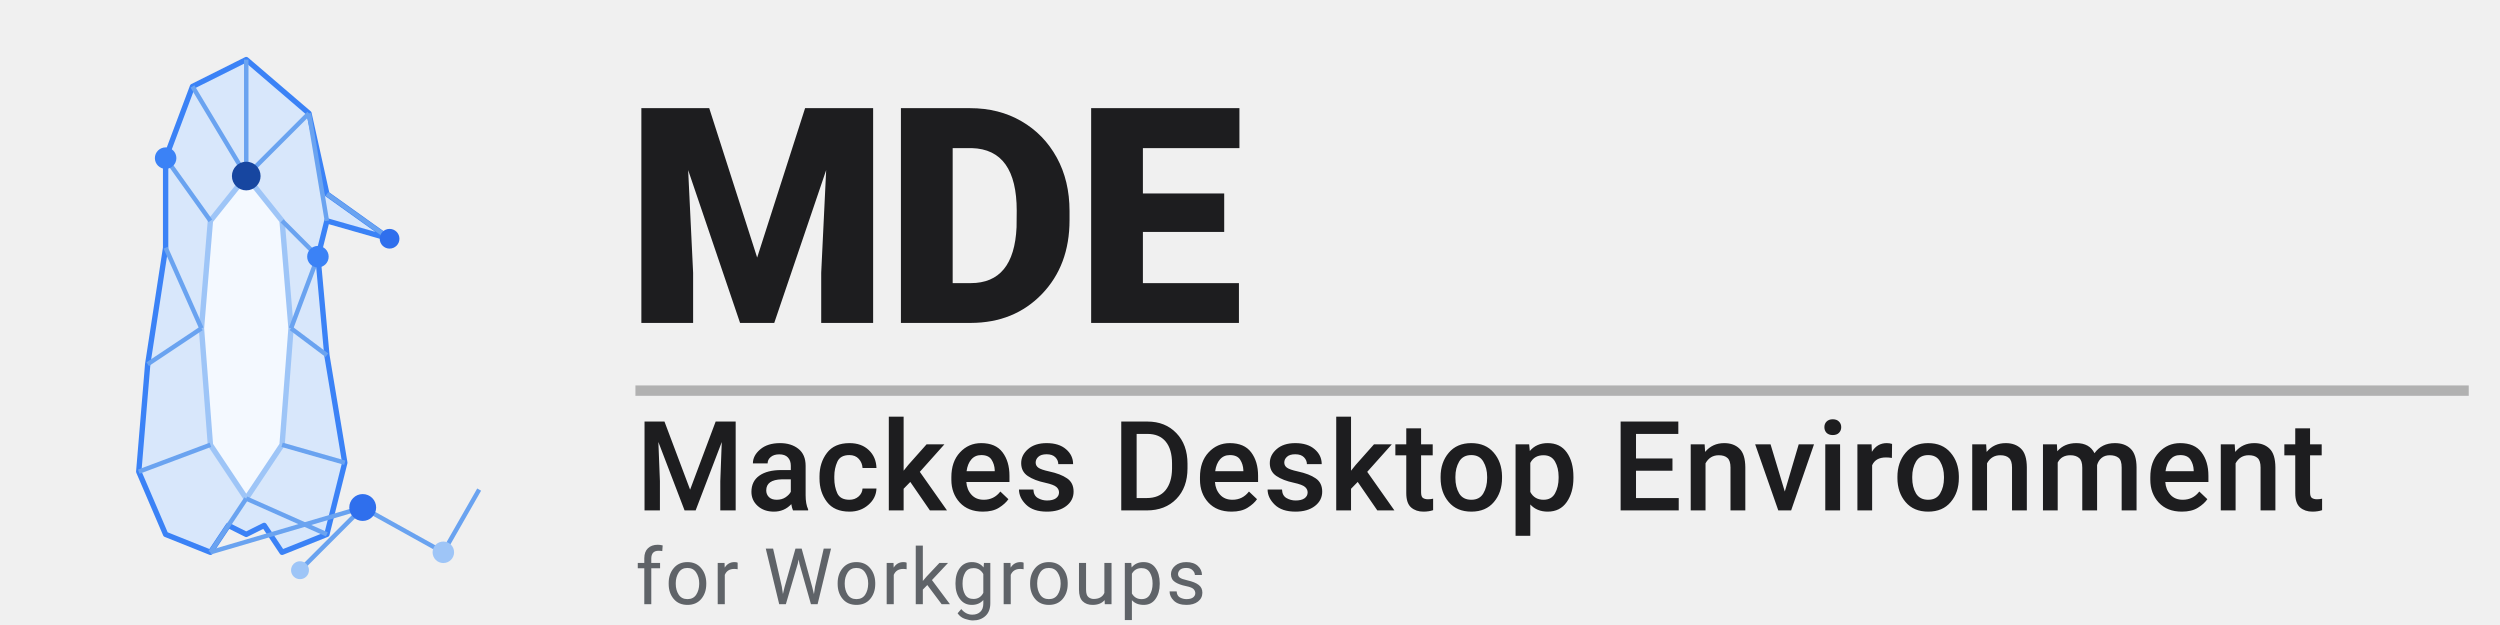
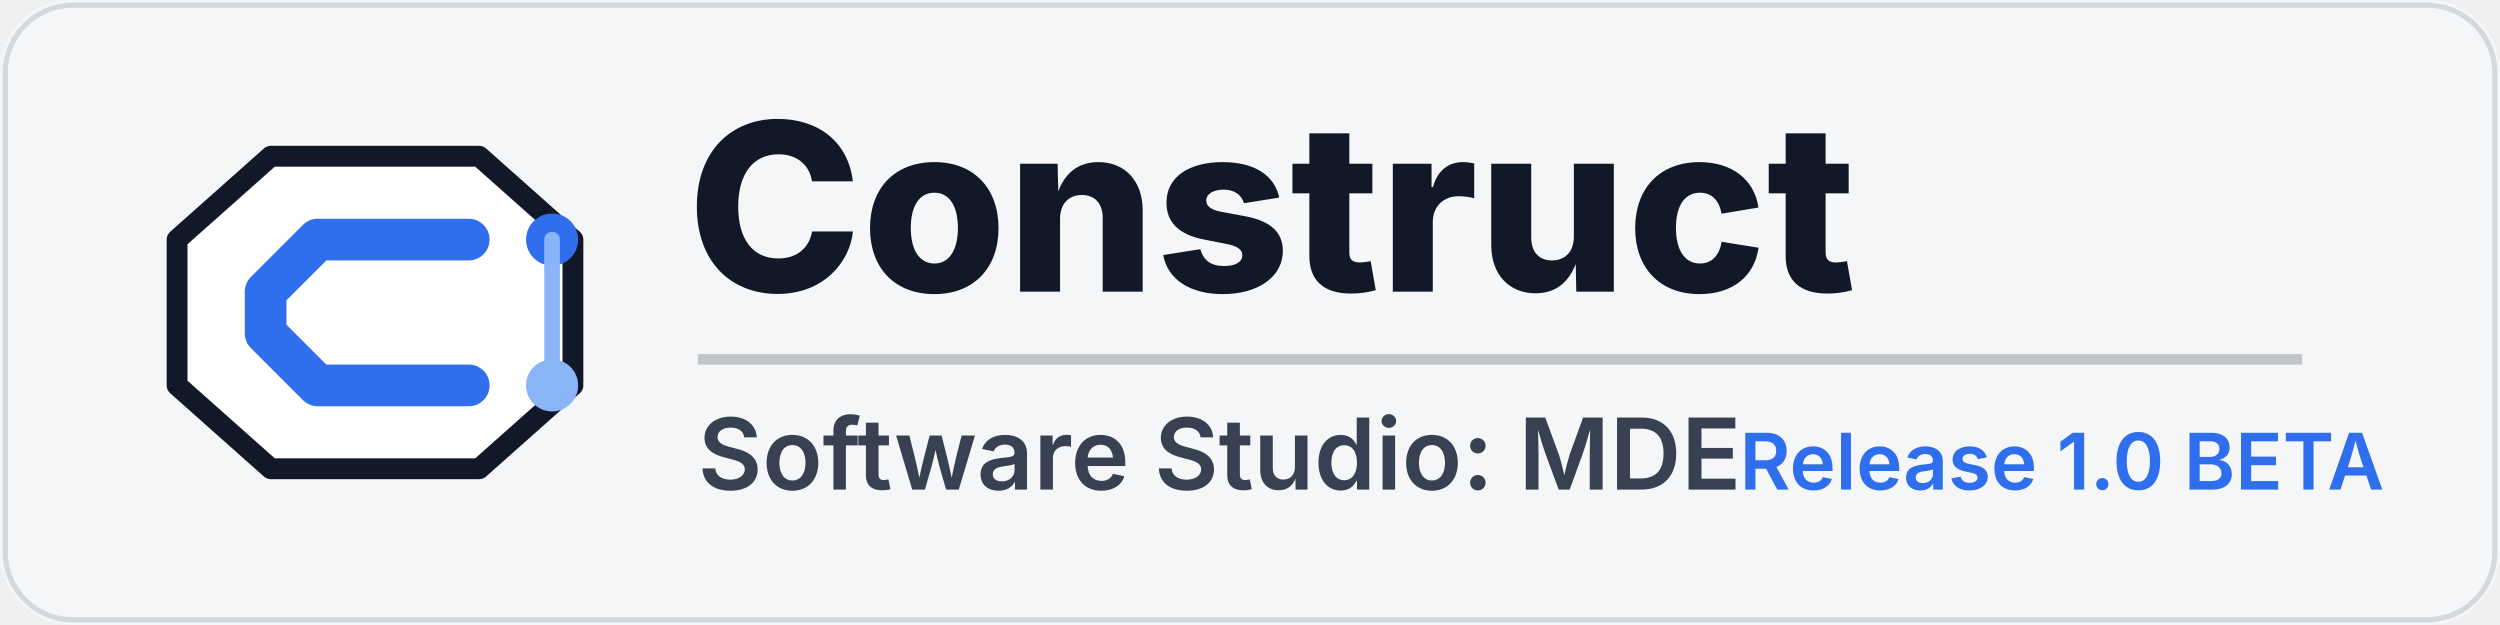
- <svg xmlns="http://www.w3.org/2000/svg" viewBox="0 0 480 120" role="img" aria-label="MDE — Mackes Desktop Environment for Workgroups">
-   <g transform="translate(6 8) scale(0.86)" fill="none" stroke="#4a86e8" stroke-width="1.2" stroke-linejoin="round">
-     <polygon points="48,4 36,10 30,26 30,46 26,72 24,96 30,110 40,114 44,108 48,110 52,108 56,114 66,110 70,94 66,70 64,48 66,40 80,44 66,34 62,16" fill="#d8e7fb" stroke="#3b82f6" />
-     <polygon points="48,30 40,40 38,64 40,90 48,102 56,90 58,64 56,40" fill="#f4f9ff" stroke="#9ec5f7" />
-     <path d="M48,4 L48,30 M36,10 L48,30 M62,16 L48,30 M30,26 L40,40              M64,48 L56,40 M30,46 L38,64 M64,48 L58,64 M26,72 L38,64              M66,70 L58,64 M24,96 L40,90 M70,94 L56,90 M40,114 L48,102              M66,110 L48,102 M62,16 L66,40 M66,34 L80,44" stroke="#6aa3f0" stroke-width="1" />
-     <circle cx="48" cy="30" r="3.2" fill="#1746a0" stroke="none" />
-     <circle cx="30" cy="26" r="2.4" fill="#3b82f6" stroke="none" />
-     <circle cx="64" cy="48" r="2.4" fill="#3b82f6" stroke="none" />
-     <circle cx="80" cy="44" r="2.2" fill="#2f6fed" stroke="none" />
-     <path d="M40,114 L74,104 L92,114 M74,104 L60,118 M92,114 L100,100" stroke="#6aa3f0" stroke-width="1" />
-     <circle cx="74" cy="104" r="3" fill="#2f6fed" stroke="none" />
-     <circle cx="92" cy="114" r="2.4" fill="#9ec5f7" stroke="none" />
-     <circle cx="60" cy="118" r="2" fill="#9ec5f7" stroke="none" />
+ <svg xmlns="http://www.w3.org/2000/svg" viewBox="0 0 480 120" role="img" aria-label="Construct - Software Studio: MDE">
+   <rect width="480" height="120" rx="14" fill="#f4f6f8" />
+   <rect x="1" y="1" width="478" height="118" rx="13" fill="none" stroke="#d5d9de" />
+   <g transform="translate(28 22)">
+     <path d="M24 8h40l18 16v28L64 68H24L6 52V24z" fill="#ffffff" stroke="#111827" stroke-width="4" stroke-linejoin="round" />
+     <path d="M62 24H33l-10 10v8l10 10h29" fill="none" stroke="#2f6fed" stroke-width="8" stroke-linecap="round" stroke-linejoin="round" />
+     <circle cx="78" cy="24" r="5" fill="#2f6fed" />
+     <circle cx="78" cy="52" r="5" fill="#8ab4f8" />
+     <path d="M78 24v28" stroke="#8ab4f8" stroke-width="3" stroke-linecap="round" />
  </g>
-   <g font-family="'Roboto', 'Inter', system-ui, sans-serif">
-     <text x="120" y="62" font-size="58" font-weight="800" letter-spacing="-1" fill="#1d1d1f">MDE</text>
-     <rect x="122" y="74" width="352" height="2" fill="#1d1d1f" opacity="0.3" />
-     <text x="122" y="98" font-size="24" font-weight="500" letter-spacing="0.2" fill="#1d1d1f">Mackes Desktop Environment</text>
-     <text x="122" y="116" font-size="15" font-weight="400" letter-spacing="0.5" fill="#5f6368">for Workgroups</text>
+   <g font-family="'Inter', 'Segoe UI', system-ui, sans-serif">
+     <text x="132" y="56" font-size="45" font-weight="800" letter-spacing="0" fill="#111827">Construct</text>
+     <rect x="134" y="68" width="308" height="2" fill="#111827" opacity="0.22" />
+     <text x="134" y="94" font-size="19" font-weight="600" letter-spacing="0" fill="#374151">Software Studio: MDE</text>
+     <text x="334" y="94" font-size="15" font-weight="600" letter-spacing="0" fill="#2f6fed">Release 1.0 BETA</text>
  </g>
</svg>
